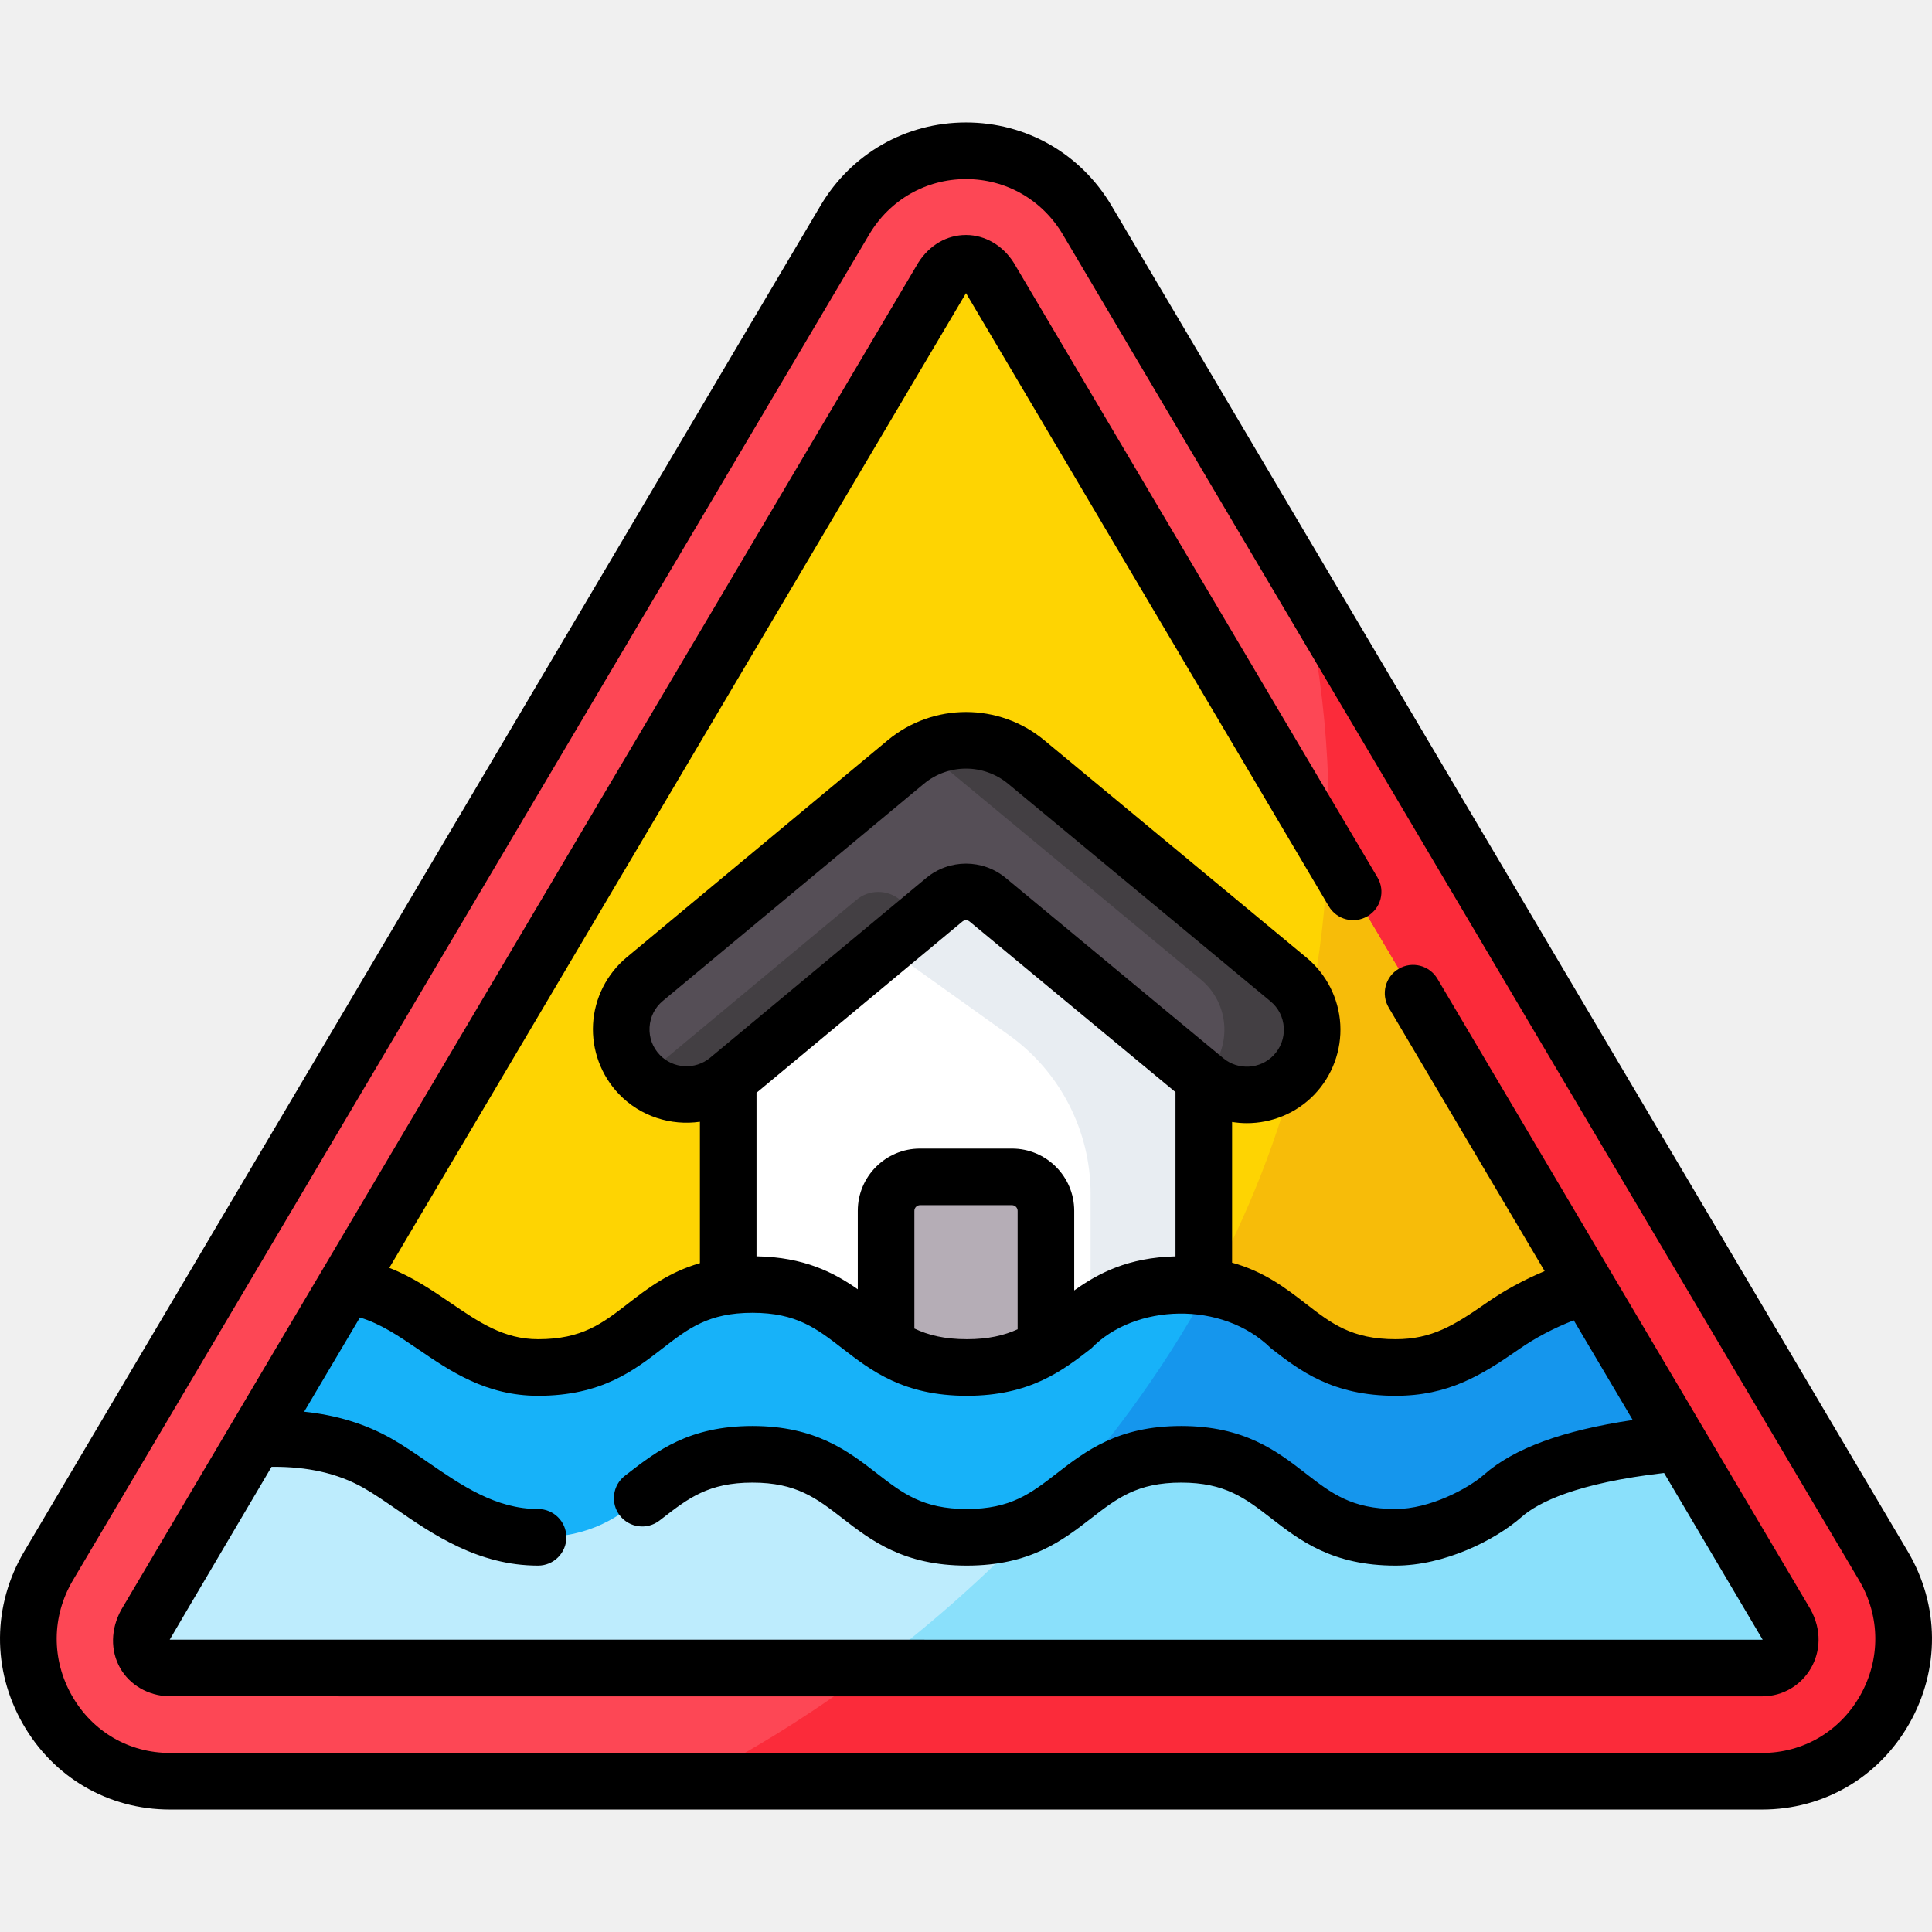
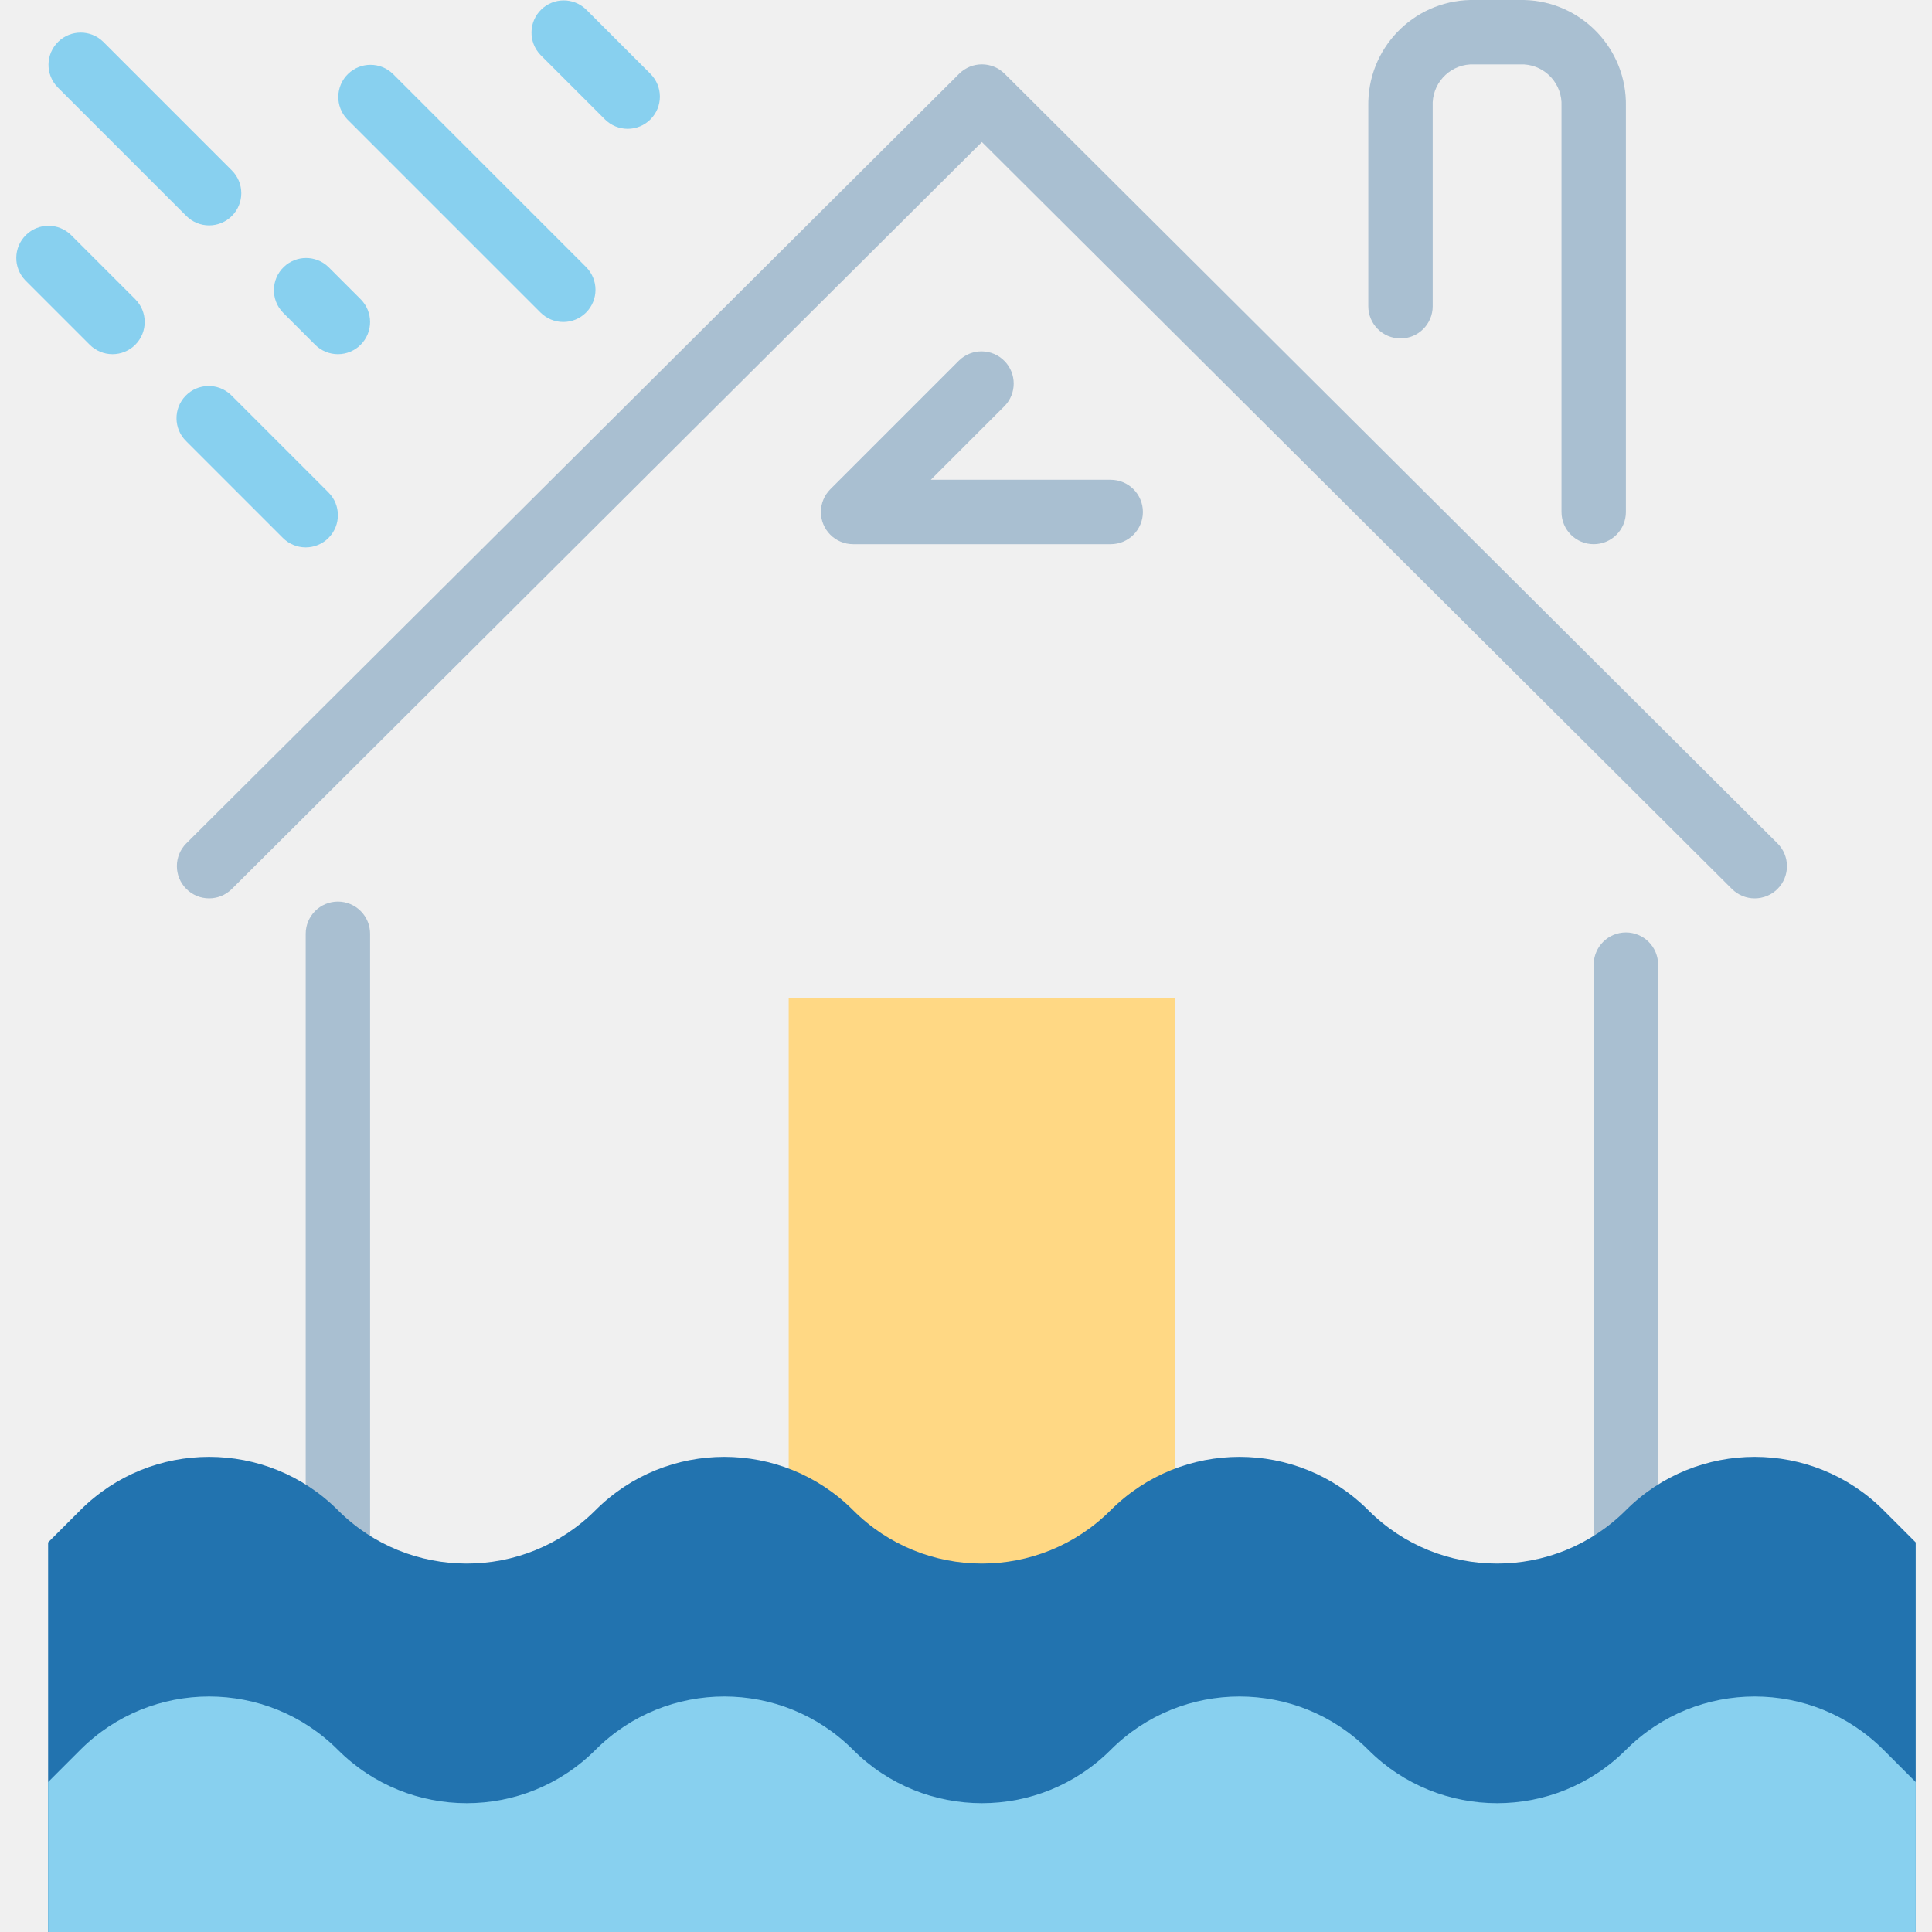
- <svg xmlns="http://www.w3.org/2000/svg" id="Capa_1" enable-background="new 0 0 512.052 512.052" height="512" viewBox="0 0 512.052 512.052" width="512">
+ <svg xmlns="http://www.w3.org/2000/svg" version="1.1" id="Capa_1" x="0px" y="0px" viewBox="0 0 480 480" style="enable-background:new 0 0 480 480;" xml:space="preserve">
+   <path style="fill:#FFD884;" d="M195.951,248h96v144h-96V248z" />
  <g>
-     <g>
-       <g>
-         <g>
-           <g>
-             <path d="m12.871 415.009 211.025-356.65c14.516-24.533 49.745-24.533 64.261 0l211.025 356.65c14.885 25.157-3.085 57.084-32.131 57.084h-422.05c-29.045 0-47.015-31.927-32.13-57.084z" fill="#fd4755" />
-           </g>
-           <g>
-             <g>
-               <path d="m183.12 472.093h283.931c29.045 0 47.016-31.926 32.131-57.084l-154.184-260.583c6.107 26.05 9.052 55.524 5.851 87.673-15.142 152.102-153.673 223.02-162.648 227.424-1.724.892-3.412 1.742-5.081 2.57z" fill="#fb2b3a" />
-             </g>
-             <g>
-               <path d="m44.995 442.158c-6.142-.211-9.557-5.908-6.312-11.807l211.025-356.649c3.261-5.111 9.453-5.044 12.624 0l211.024 356.649c3.259 5.922-.127 11.592-6.312 11.807z" fill="#fed402" />
-             </g>
-             <g>
-               <path d="m351.981 225.217c-.197 5.541-.563 11.167-1.132 16.881-10.071 101.167-74.721 166.406-119.537 200.059h235.733c6.185-.214 9.571-5.885 6.312-11.807z" fill="#f7bc09" />
-             </g>
-           </g>
-         </g>
-         <g>
-           <path d="m193.003 370.836v-111.039l63.072-45 62.975 45v111.024z" fill="#fff" />
-         </g>
-         <g>
-           <path d="m256.076 214.797-63.073 45v8.596l33.073-23.596 41.299 29.512c13.603 9.72 21.675 25.41 21.675 42.129v54.388l30-.003v-111.026z" fill="#e8edf2" />
-         </g>
-         <g>
-           <path d="m341.552 284.899c-6.277 6.538-16.536 7.124-23.516 1.341l-57.65-47.762c-3.335-2.774-8.175-2.774-11.51 0l-57.268 47.63c-6.978 5.804-17.255 5.227-23.541-1.32-6.952-7.242-6.301-18.861 1.417-25.28l69.161-57.521c9.265-7.705 22.708-7.705 31.972 0l69.496 57.613c7.737 6.415 8.399 18.05 1.439 25.299z" fill="#554e56" />
-         </g>
-         <g>
-           <g>
-             <path d="m238.526 238.478c-3.335-2.774-8.175-2.774-11.51 0l-57.269 47.63c-.041.034-.085.062-.126.095 6.328 5.17 15.554 5.254 21.986-.095l52.104-43.335z" fill="#433f43" />
-           </g>
-           <g>
-             <path d="m340.113 259.601-69.496-57.613c-7.689-6.395-18.248-7.464-26.916-3.245 1.777.865 3.48 1.935 5.056 3.245l69.497 57.613c7.737 6.414 8.398 18.049 1.438 25.298-.493.513-1.018.977-1.556 1.416 6.977 5.696 17.168 5.092 23.416-1.416 6.96-7.25 6.298-18.884-1.439-25.298z" fill="#433f43" />
-           </g>
-         </g>
-         <g>
-           <path d="m234.843 371.513v-50.599c0-4.971 4.029-9 9-9h24.366c4.971 0 9 4.029 9 9v50.87z" fill="#b5adb6" />
-         </g>
-         <g>
-           <path d="m420.401 340.852c-16.891 7.167-22.103 10.587-22.103 10.587-5.672 3.728-10.71 7.86-19.274 9.945-2.782.677-5.789 1.055-9.139 1.055-28.412 0-28.412-22-56.825-22-28.409 0-28.409 22-56.817 22-28.409 0-28.409-22-56.819-22-22.705 0-27.263 14.054-42.682 19.696-5.6 2.049-10.182 2.15-14.134 2.304-23.705.924-45.187-17.678-49.941-21.516-.24-.193-.489-.38-.733-.571l-53.251 89.999c-3.246 5.899.169 11.595 6.312 11.807h422.05c6.185-.214 9.571-5.885 6.312-11.807z" fill="#17b2f9" />
-         </g>
-         <g>
-           <path d="m473.356 430.352-28.5-48.167-24.455-41.332c-16.891 7.167-22.103 10.587-22.103 10.587-5.672 3.728-10.71 7.86-19.274 9.945-2.782.677-5.789 1.055-9.139 1.055-25.723 0-28.16-18.031-49.474-21.445-25.338 46.764-61.092 80.131-89.099 101.163h235.733c2.319-.08 4.245-.928 5.574-2.269.221-.223.427-.46.614-.71 1.687-2.245 1.957-5.496.123-8.827z" fill="#1596ed" />
-         </g>
-         <g>
-           <path d="m473.356 430.352-28.354-47.92c-22.84 1.643-37.438 8.132-46.705 14.009-5.95 3.773-15.227 11-28.413 11-28.412 0-28.412-22-56.825-22-28.409 0-28.409 22-56.817 22-28.409 0-28.409-22-56.819-22-28.408 0-28.408 22-56.816 22-17.212 0-24.705-11.943-42.681-19.696-7.102-3.063-17.713-6.308-32.304-6.303l-28.94 48.911c-3.246 5.899.169 11.595 6.312 11.807h422.05c6.186-.216 9.572-5.887 6.312-11.808z" fill="#bdecfd" />
-         </g>
-         <g>
-           <path d="m473.356 430.352-13.135-22.2-15.218-25.72c-22.84 1.643-37.438 8.132-46.705 14.009-5.95 3.773-15.227 11-28.413 11-28.412 0-28.412-22-56.825-22-20.087 0-25.979 10.993-37.746 17.437-15.11 16.056-30.462 29.113-44.003 39.281h235.733c2.319-.08 4.245-.928 5.574-2.269.221-.223.427-.46.614-.71 1.688-2.246 1.958-5.497.124-8.828z" fill="#8ae0fb" />
-         </g>
-       </g>
-     </g>
-     <g>
-       <path d="m505.637 411.19-211.025-356.65c-8.182-13.826-22.606-22.081-38.586-22.081s-30.404 8.254-38.586 22.081l-211.024 356.65c-8.425 14.239-8.56 31.322-.362 45.698 8.107 14.217 22.668 22.705 38.948 22.705h422.049c16.28 0 30.841-8.488 38.948-22.705 8.197-14.375 8.062-31.459-.362-45.698zm-12.668 38.268c-5.404 9.477-15.094 15.135-25.918 15.135h-422.049c-10.824 0-20.514-5.658-25.918-15.135-5.495-9.636-5.404-21.086.242-30.629l211.024-356.65c5.453-9.217 15.052-14.719 25.676-14.719s20.223 5.502 25.676 14.719l211.024 356.649c5.647 9.543 5.738 20.994.243 30.63z" />
-       <path d="m32.119 426.671c-2.785 5.063-2.89 10.827-.28 15.418 2.56 4.505 7.384 7.309 12.904 7.499.086.003 422.309.004 422.309.004 11.199-.018 18.907-12.045 12.766-23.126l-98.846-167.056c-2.11-3.566-6.71-4.743-10.274-2.635-3.564 2.109-4.745 6.709-2.636 10.274l41.325 69.842c-5.55 2.335-10.704 5.137-15.379 8.397-8.612 6.006-14.534 9.652-24.122 9.652-11.642 0-17.017-4.162-23.82-9.43-5.244-4.061-10.973-8.493-19.516-10.857v-37.284c1.291.203 2.593.315 3.896.315 6.555 0 13.086-2.563 17.913-7.591h-.001c4.756-4.954 7.26-11.727 6.87-18.583-.39-6.855-3.646-13.301-8.932-17.684l-69.487-57.605c-12.042-10.015-29.522-10.016-41.564 0l-69.16 57.521c-5.273 4.386-8.519 10.83-8.903 17.679-.384 6.848 2.12 13.614 6.871 18.563 5.703 5.94 13.771 8.424 21.451 7.327v37.473c-8.298 2.393-13.926 6.737-19.078 10.727-6.804 5.269-12.177 9.43-23.816 9.43-9.07 0-15.622-4.47-23.207-9.645-4.801-3.275-10.039-6.844-16.223-9.271l152.846-258.329 96.148 162.501c2.11 3.566 6.713 4.745 10.274 2.635 3.564-2.109 4.745-6.709 2.636-10.274l-96.29-162.741c-.035-.06-.071-.119-.108-.177-2.895-4.596-7.613-7.347-12.623-7.359-5.091-.018-9.704 2.659-12.676 7.329 0 0-211.23 356.992-211.268 357.061zm237.59-74.359c-3.593 1.63-7.779 2.628-13.465 2.628-5.917 0-10.211-1.079-13.9-2.828v-31.198c0-.827.673-1.5 1.5-1.5h24.365c.827 0 1.5.673 1.5 1.5zm-1.5-47.898h-24.365c-9.098 0-16.5 7.402-16.5 16.5v20.794c-6.397-4.502-14.291-8.518-26.841-8.741v-43.341l54.564-45.381c.556-.462 1.363-.462 1.929.009l54.554 45.197v43.528c-12.578.314-20.44 4.463-26.841 9.034v-21.098c0-9.099-7.403-16.501-16.5-16.501zm-93.337-24.819c-1.904-1.984-2.868-4.589-2.715-7.334.154-2.746 1.403-5.227 3.519-6.986l69.16-57.521c6.483-5.394 15.896-5.394 22.39.008l69.497 57.613c2.119 1.757 3.373 4.239 3.529 6.987.156 2.749-.809 5.357-2.715 7.343 0 0 0 0-.001 0-3.536 3.685-9.388 4.018-13.319.76l-57.64-47.753c-3.057-2.543-6.804-3.814-10.551-3.814s-7.494 1.271-10.551 3.814l-57.269 47.63c-3.933 3.273-9.79 2.943-13.334-.747zm-129.891 154.976c.038-.147 26.989-45.802 26.989-45.802 9.409-.123 17.56 1.721 24.272 5.508 2.738 1.545 5.66 3.559 8.754 5.69 9.684 6.671 21.734 14.974 37.612 14.974 4.143 0 7.5-3.358 7.5-7.5s-3.357-7.5-7.5-7.5c-11.211 0-20.306-6.266-29.102-12.326-3.379-2.328-6.57-4.526-9.894-6.402-6.78-3.825-14.482-6.178-22.998-7.056l14.774-24.969c5.523 1.655 10.424 4.996 15.558 8.498 8.419 5.744 17.961 12.254 31.661 12.254 16.769 0 25.392-6.678 33-12.57 6.804-5.269 12.177-9.43 23.816-9.43 11.641 0 17.015 4.162 23.818 9.43 7.608 5.892 16.232 12.57 33.001 12.57s25.392-6.678 33-12.57c11.415-11.816 34.676-12.776 47.638 0 7.609 5.892 16.233 12.57 33.004 12.57 13.89 0 22.669-5.352 32.701-12.348 4.334-3.021 9.2-5.586 14.518-7.657l15.636 26.426c-18.526 2.746-31.487 7.498-39.393 14.446-4.316 3.793-14.449 9.134-23.462 9.134-11.642 0-17.017-4.162-23.82-9.43-7.609-5.892-16.233-12.57-33.004-12.57-16.77 0-25.393 6.678-33.001 12.57-6.804 5.269-12.177 9.43-23.816 9.43-11.64 0-17.014-4.161-23.817-9.43-7.608-5.892-16.232-12.57-33.002-12.57-16.768 0-25.392 6.678-33 12.57l-.802.621c-3.278 2.531-3.884 7.241-1.353 10.52 2.532 3.28 7.242 3.885 10.521 1.353l.818-.633c6.803-5.269 12.177-9.43 23.815-9.43 11.641 0 17.015 4.162 23.818 9.43 7.608 5.892 16.232 12.57 33.001 12.57s25.392-6.678 33-12.57c6.804-5.268 12.177-9.43 23.817-9.43 11.642 0 17.017 4.162 23.82 9.43 7.609 5.892 16.233 12.57 33.004 12.57 12.862 0 26.311-6.669 33.362-12.866 4.46-3.919 14.631-9.007 37.793-11.686 0 0 25.976 43.947 26.14 44.204-.053.007-422.142-.014-422.197-.023z" />
-     </g>
+     <path style="fill:#A9BFD1;" d="M435.951,223.2c-2.116,0.002-4.147-0.835-5.648-2.328L243.951,35.288L57.599,220.864   c-3.133,3.119-8.201,3.109-11.32-0.024c-3.119-3.133-3.109-8.201,0.024-11.32l192-191.2c3.122-3.112,8.174-3.112,11.296,0   l192,191.2c3.137,3.111,3.158,8.177,0.046,11.314C440.14,222.352,438.089,223.204,435.951,223.2L435.951,223.2z" />
+     <path style="fill:#A9BFD1;" d="M403.951,400c-4.418,0-8-3.582-8-8V239.664c0-4.418,3.582-8,8-8s8,3.582,8,8V392   C411.951,396.418,408.369,400,403.951,400z" />
+     <path style="fill:#A9BFD1;" d="M83.951,400c-4.418,0-8-3.582-8-8V232c0-4.418,3.582-8,8-8s8,3.582,8,8v160   C91.951,396.418,88.369,400,83.951,400z" />
+     <path style="fill:#A9BFD1;" d="M395.951,135.2c-4.418,0-8-3.582-8-8V26.4c0.273-5.434-3.881-10.073-9.312-10.4h-13.376   c-5.431,0.327-9.585,4.966-9.312,10.4v49.688c0,4.418-3.582,8-8,8s-8-3.582-8-8V26.4C339.678,12.131,350.995,0.328,365.263,0   h13.376c14.268,0.328,25.585,12.131,25.312,26.4v100.8C403.951,131.618,400.369,135.2,395.951,135.2z" />
+     <path style="fill:#A9BFD1;" d="M275.951,135.2h-64c-4.418-0.001-7.999-3.583-7.998-8.002c0-2.121,0.843-4.155,2.342-5.654l32-32   c3.178-3.069,8.242-2.982,11.312,0.196c2.994,3.1,2.994,8.015,0,11.116L231.263,119.2h44.688c4.418,0,8,3.582,8,8   S280.369,135.2,275.951,135.2L275.951,135.2z" />
  </g>
+   <path style="fill:#2273AF;" d="M11.951,383.2l8-8c17.673-17.672,46.327-17.672,64,0c17.662,17.673,46.306,17.682,63.979,0.021  c0.007-0.007,0.014-0.014,0.021-0.021c17.673-17.672,46.327-17.672,64,0c17.662,17.673,46.306,17.682,63.979,0.021  c0.007-0.007,0.014-0.014,0.021-0.021c17.673-17.672,46.327-17.672,64,0c17.662,17.673,46.306,17.682,63.979,0.021  c0.007-0.007,0.014-0.014,0.021-0.021c17.673-17.672,46.327-17.672,64,0l8,8V480h-464V383.2z" />
+   <g>
+     <path style="fill:#88D0EF;" d="M11.951,442.744l8-8c17.673-17.672,46.327-17.672,64,0s46.327,17.672,64,0s46.327-17.672,64,0   s46.327,17.672,64,0s46.327-17.672,64,0s46.327,17.672,64,0s46.327-17.672,64,0l8,8V480h-464v-40" />
+     <path style="fill:#88D0EF;" d="M51.951,56c-2.122,0-4.156-0.844-5.656-2.344l-32-32c-3.069-3.178-2.981-8.243,0.197-11.312   c3.1-2.994,8.015-2.994,11.115,0l32,32c3.124,3.125,3.123,8.19-0.002,11.314C56.105,55.157,54.072,56,51.951,56z" />
+     <path style="fill:#88D0EF;" d="M83.951,88c-2.122,0-4.156-0.844-5.656-2.344l-8-8c-3.069-3.178-2.982-8.243,0.196-11.312   c3.1-2.994,8.015-2.994,11.116,0l8,8c3.124,3.125,3.123,8.19-0.002,11.314C88.105,87.157,86.072,88,83.951,88z" />
+     <path style="fill:#88D0EF;" d="M139.951,80c-2.122,0-4.156-0.844-5.656-2.344l-48-48c-3.069-3.178-2.981-8.243,0.197-11.312   c3.1-2.994,8.015-2.994,11.115,0l48,48c3.124,3.125,3.123,8.19-0.002,11.314C144.105,79.157,142.072,80,139.951,80L139.951,80z" />
+     <path style="fill:#88D0EF;" d="M75.951,136c-2.122,0-4.156-0.844-5.656-2.344l-24-24c-3.178-3.069-3.266-8.134-0.197-11.312   c3.069-3.178,8.134-3.266,11.312-0.197c0.067,0.064,0.132,0.13,0.197,0.197l24,24c3.124,3.125,3.123,8.19-0.002,11.314   C80.105,135.157,78.072,136,75.951,136L75.951,136z" />
+     <path style="fill:#88D0EF;" d="M27.951,88c-2.122,0-4.156-0.844-5.656-2.344l-16-16c-3.069-3.178-2.981-8.243,0.196-11.312   c3.1-2.994,8.015-2.994,11.116,0l16,16c3.124,3.125,3.123,8.19-0.002,11.314C32.105,87.157,30.072,88,27.951,88z" />
+     <path style="fill:#88D0EF;" d="M155.951,32c-2.122,0-4.156-0.844-5.656-2.344l-16-16c-3.069-3.178-2.981-8.243,0.197-11.312   c3.1-2.994,8.015-2.994,11.115,0l16,16c3.124,3.125,3.123,8.19-0.002,11.314C160.105,31.157,158.072,32,155.951,32L155.951,32z" />
+   </g>
+   <g>
+ </g>
+   <g>
+ </g>
+   <g>
+ </g>
+   <g>
+ </g>
+   <g>
+ </g>
+   <g>
+ </g>
+   <g>
+ </g>
+   <g>
+ </g>
+   <g>
+ </g>
+   <g>
+ </g>
+   <g>
+ </g>
+   <g>
+ </g>
+   <g>
+ </g>
+   <g>
+ </g>
+   <g>
+ </g>
</svg>
